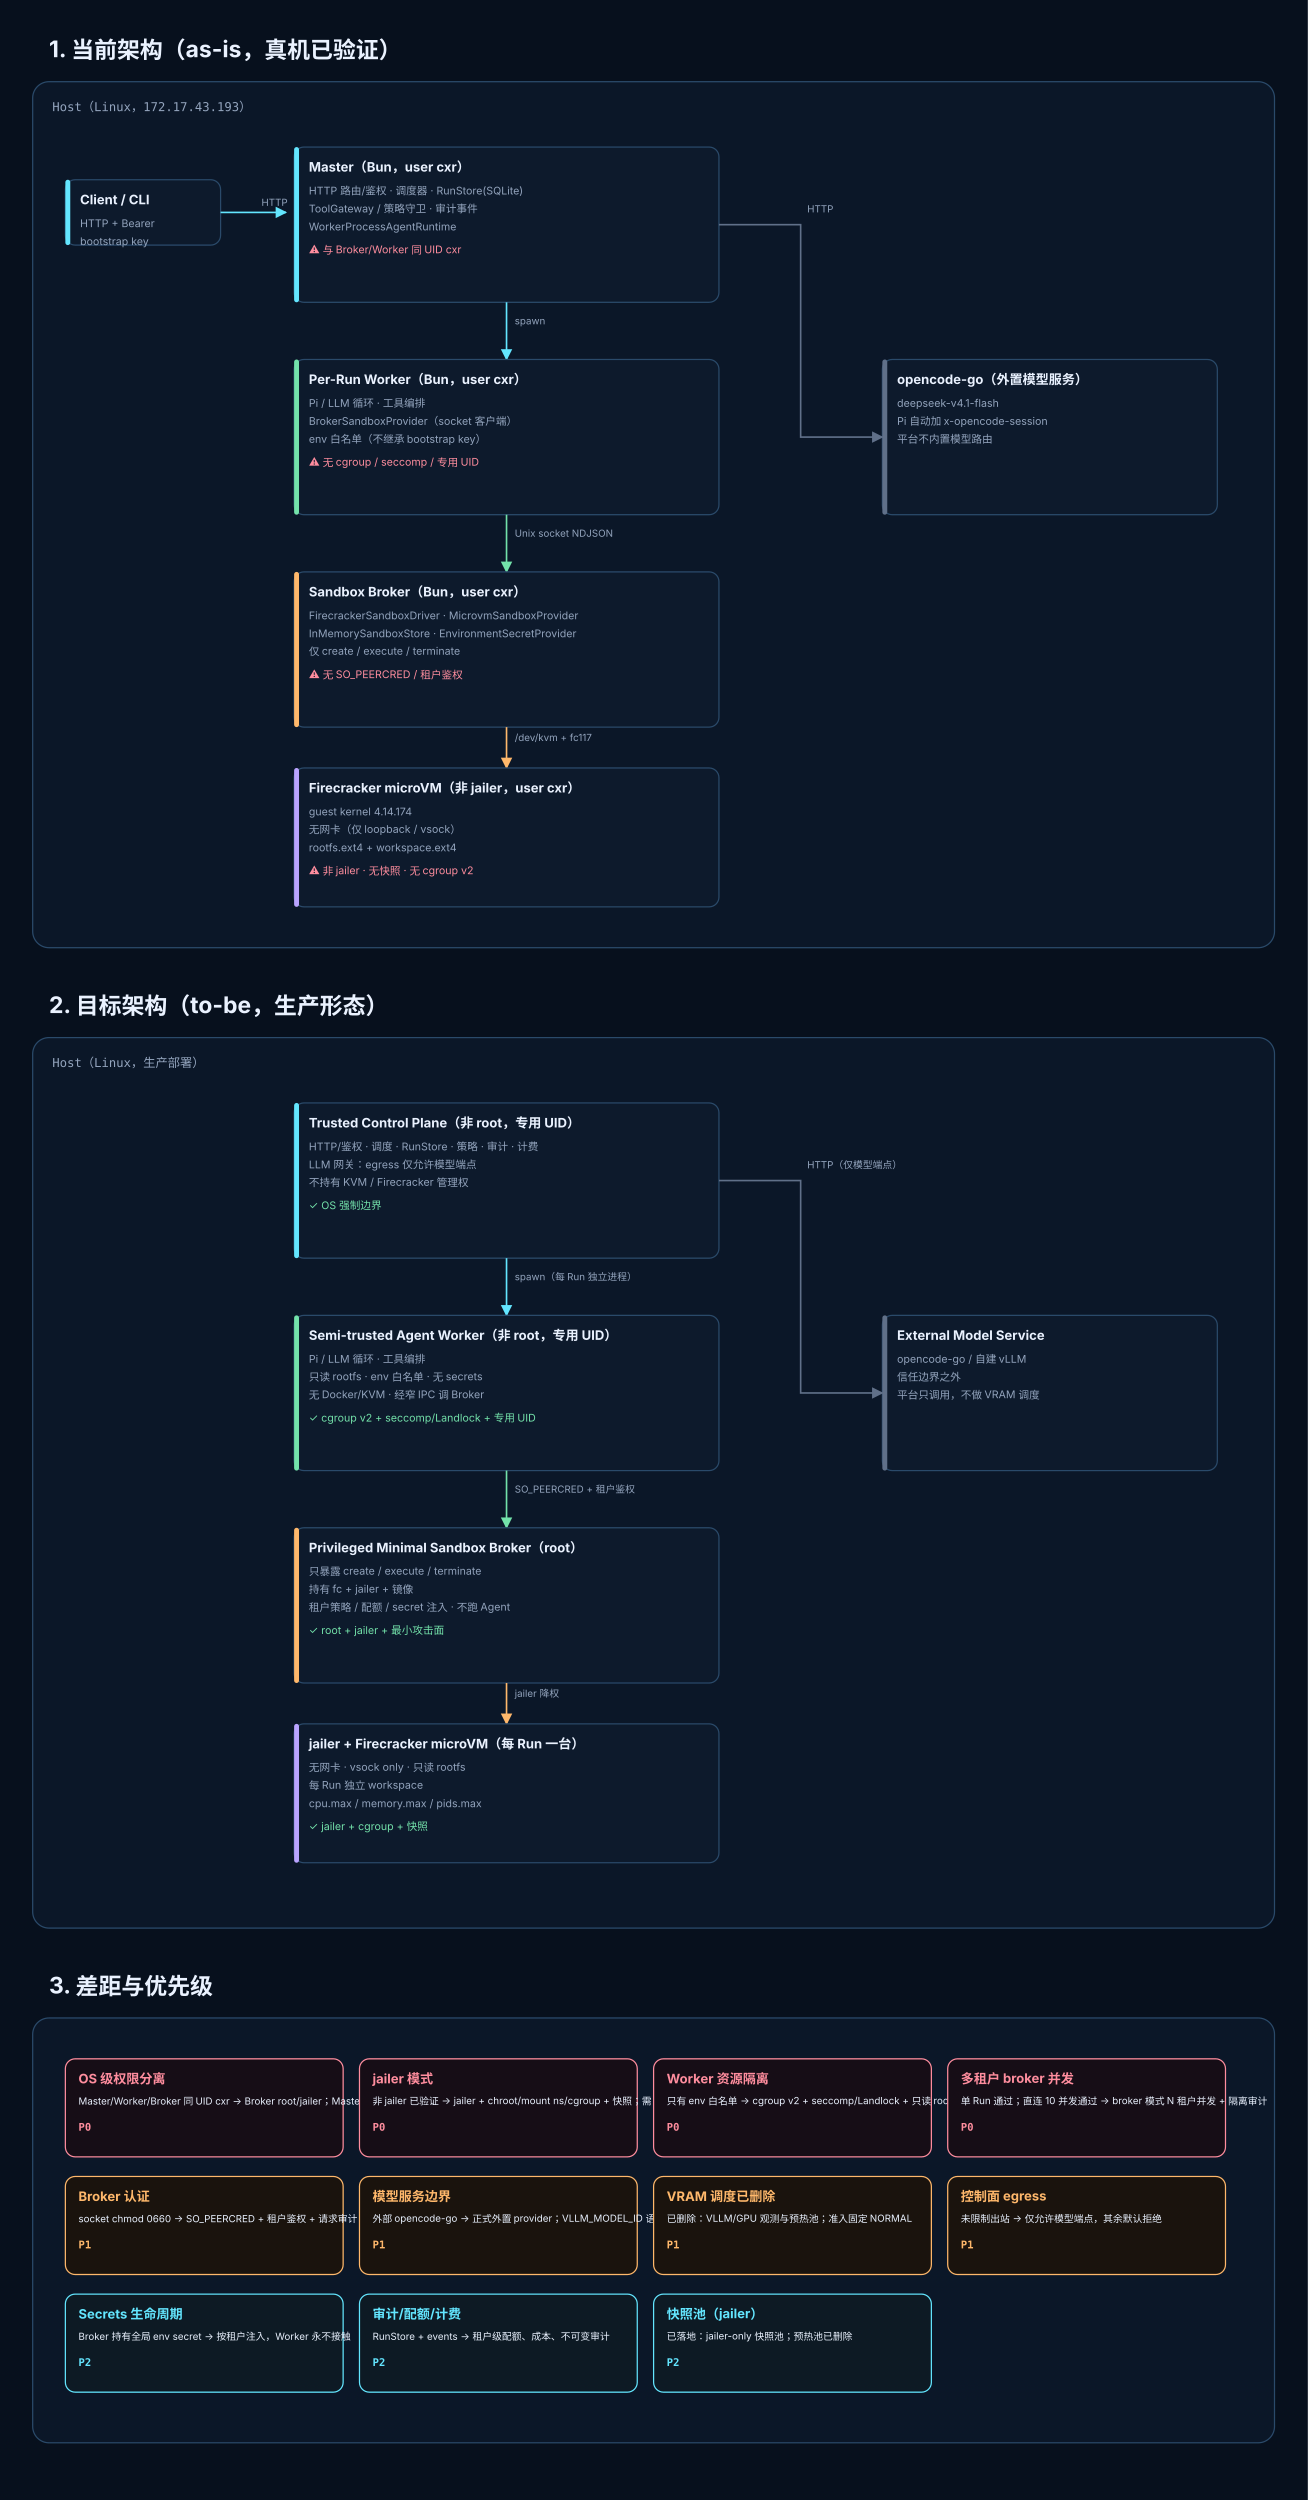
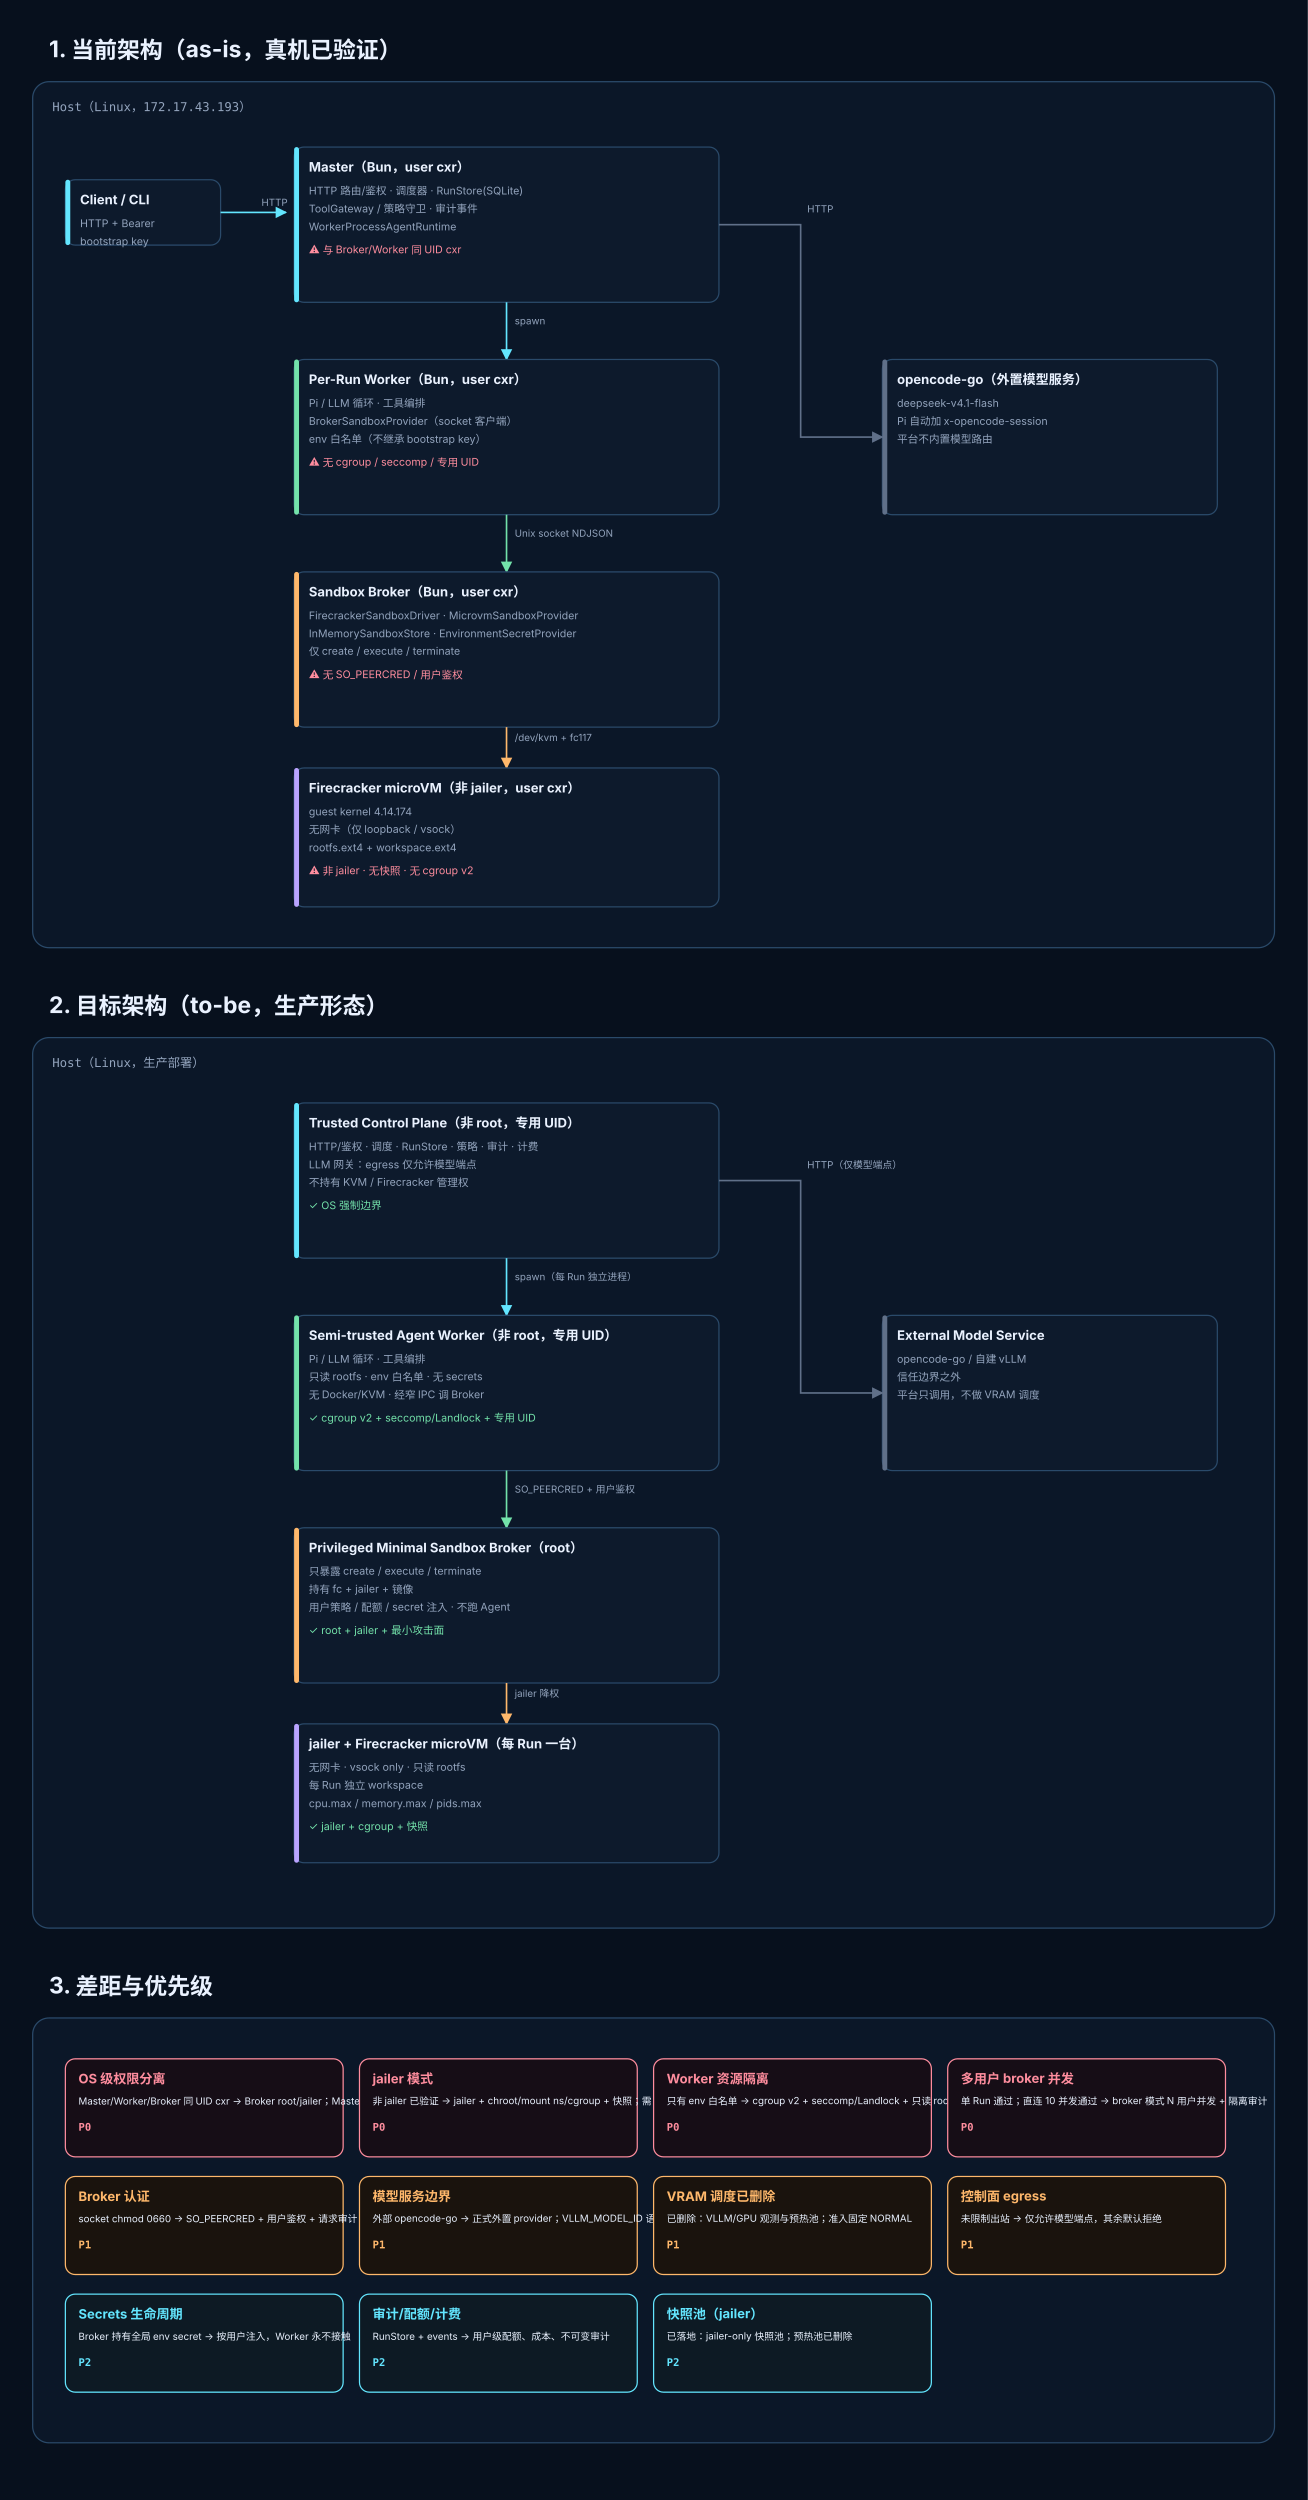
<svg xmlns="http://www.w3.org/2000/svg" viewBox="0 0 1600 3060" width="1600" height="3060" font-family="Inter, PingFang SC, Microsoft YaHei, sans-serif">
  <defs>
    <marker id="arrow-63e6ff" viewBox="0 0 10 10" refX="9" refY="5" markerWidth="7" markerHeight="7" orient="auto-start-reverse">
      <path d="M 0 0 L 10 5 L 0 10 z" fill="#63e6ff" />
    </marker>
    <marker id="arrow-73e2aa" viewBox="0 0 10 10" refX="9" refY="5" markerWidth="7" markerHeight="7" orient="auto-start-reverse">
      <path d="M 0 0 L 10 5 L 0 10 z" fill="#73e2aa" />
    </marker>
    <marker id="arrow-ffb86b" viewBox="0 0 10 10" refX="9" refY="5" markerWidth="7" markerHeight="7" orient="auto-start-reverse">
      <path d="M 0 0 L 10 5 L 0 10 z" fill="#ffb86b" />
    </marker>
    <marker id="arrow-b9a3ff" viewBox="0 0 10 10" refX="9" refY="5" markerWidth="7" markerHeight="7" orient="auto-start-reverse">
      <path d="M 0 0 L 10 5 L 0 10 z" fill="#b9a3ff" />
    </marker>
    <marker id="arrow-607089" viewBox="0 0 10 10" refX="9" refY="5" markerWidth="7" markerHeight="7" orient="auto-start-reverse">
      <path d="M 0 0 L 10 5 L 0 10 z" fill="#607089" />
    </marker>
    <marker id="arrow-ff8d9e" viewBox="0 0 10 10" refX="9" refY="5" markerWidth="7" markerHeight="7" orient="auto-start-reverse">
      <path d="M 0 0 L 10 5 L 0 10 z" fill="#ff8d9e" />
    </marker>
  </defs>
  <rect x="0" y="0" width="1600" height="3060" rx="0" fill="#07101d" stroke="#07101d" stroke-width="1.5" />
  <text x="60" y="70" font-size="28" fill="#eaf2ff" font-weight="700" text-anchor="start" font-family="Inter, PingFang SC, Microsoft YaHei, sans-serif">1. 当前架构（as-is，真机已验证）</text>
  <rect x="40" y="100" width="1520" height="1060" rx="20" fill="#0b1728" stroke="#2a4a6a" stroke-width="1.5" />
  <text x="64" y="136" font-size="15" fill="#93a4bd" font-weight="normal" text-anchor="start" font-family="Consolas, monospace">Host（Linux，172.17.43.193）</text>
  <rect x="80" y="220" width="190" height="80" rx="12" fill="#0d1a2c" stroke="#2a4a6a" stroke-width="1.5" />
  <rect x="80" y="220" width="6" height="80" rx="3" fill="#63e6ff" />
  <text x="98" y="250" font-size="16" fill="#eaf2ff" font-weight="700" text-anchor="start" font-family="Inter, PingFang SC, Microsoft YaHei, sans-serif">Client / CLI</text>
  <text x="98" y="278" font-size="13" fill="#93a4bd" font-weight="normal" text-anchor="start" font-family="Inter, PingFang SC, Microsoft YaHei, sans-serif">HTTP + Bearer</text>
  <text x="98" y="300" font-size="13" fill="#93a4bd" font-weight="normal" text-anchor="start" font-family="Inter, PingFang SC, Microsoft YaHei, sans-serif">bootstrap key</text>
  <line x1="270" y1="260" x2="350" y2="260" stroke="#63e6ff" stroke-width="2" marker-end="url(#arrow-63e6ff)" />
  <text x="320" y="252" font-size="12" fill="#93a4bd" font-weight="normal" text-anchor="start" font-family="Inter, PingFang SC, Microsoft YaHei, sans-serif">HTTP</text>
  <rect x="360" y="180" width="520" height="190" rx="12" fill="#0d1a2c" stroke="#2a4a6a" stroke-width="1.5" />
  <rect x="360" y="180" width="6" height="190" rx="3" fill="#63e6ff" />
  <text x="378" y="210" font-size="16" fill="#eaf2ff" font-weight="700" text-anchor="start" font-family="Inter, PingFang SC, Microsoft YaHei, sans-serif">Master（Bun，user cxr）</text>
  <text x="378" y="238" font-size="13" fill="#93a4bd" font-weight="normal" text-anchor="start" font-family="Inter, PingFang SC, Microsoft YaHei, sans-serif">HTTP 路由/鉴权 · 调度器 · RunStore(SQLite)</text>
  <text x="378" y="260" font-size="13" fill="#93a4bd" font-weight="normal" text-anchor="start" font-family="Inter, PingFang SC, Microsoft YaHei, sans-serif">ToolGateway / 策略守卫 · 审计事件</text>
  <text x="378" y="282" font-size="13" fill="#93a4bd" font-weight="normal" text-anchor="start" font-family="Inter, PingFang SC, Microsoft YaHei, sans-serif">WorkerProcessAgentRuntime</text>
  <text x="378" y="310" font-size="13" fill="#ff8d9e" font-weight="normal" text-anchor="start" font-family="Inter, PingFang SC, Microsoft YaHei, sans-serif">⚠ 与 Broker/Worker 同 UID cxr</text>
  <line x1="620" y1="370" x2="620" y2="440" stroke="#63e6ff" stroke-width="2" marker-end="url(#arrow-63e6ff)" />
  <text x="630" y="397" font-size="12" fill="#93a4bd" font-weight="normal" text-anchor="start" font-family="Inter, PingFang SC, Microsoft YaHei, sans-serif">spawn</text>
  <rect x="360" y="440" width="520" height="190" rx="12" fill="#0d1a2c" stroke="#2a4a6a" stroke-width="1.5" />
  <rect x="360" y="440" width="6" height="190" rx="3" fill="#73e2aa" />
  <text x="378" y="470" font-size="16" fill="#eaf2ff" font-weight="700" text-anchor="start" font-family="Inter, PingFang SC, Microsoft YaHei, sans-serif">Per-Run Worker（Bun，user cxr）</text>
  <text x="378" y="498" font-size="13" fill="#93a4bd" font-weight="normal" text-anchor="start" font-family="Inter, PingFang SC, Microsoft YaHei, sans-serif">Pi / LLM 循环 · 工具编排</text>
  <text x="378" y="520" font-size="13" fill="#93a4bd" font-weight="normal" text-anchor="start" font-family="Inter, PingFang SC, Microsoft YaHei, sans-serif">BrokerSandboxProvider（socket 客户端）</text>
  <text x="378" y="542" font-size="13" fill="#93a4bd" font-weight="normal" text-anchor="start" font-family="Inter, PingFang SC, Microsoft YaHei, sans-serif">env 白名单（不继承 bootstrap key）</text>
  <text x="378" y="570" font-size="13" fill="#ff8d9e" font-weight="normal" text-anchor="start" font-family="Inter, PingFang SC, Microsoft YaHei, sans-serif">⚠ 无 cgroup / seccomp / 专用 UID</text>
  <line x1="620" y1="630" x2="620" y2="700" stroke="#73e2aa" stroke-width="2" marker-end="url(#arrow-73e2aa)" />
  <text x="630" y="657" font-size="12" fill="#93a4bd" font-weight="normal" text-anchor="start" font-family="Inter, PingFang SC, Microsoft YaHei, sans-serif">Unix socket NDJSON</text>
  <rect x="360" y="700" width="520" height="190" rx="12" fill="#0d1a2c" stroke="#2a4a6a" stroke-width="1.5" />
  <rect x="360" y="700" width="6" height="190" rx="3" fill="#ffb86b" />
  <text x="378" y="730" font-size="16" fill="#eaf2ff" font-weight="700" text-anchor="start" font-family="Inter, PingFang SC, Microsoft YaHei, sans-serif">Sandbox Broker（Bun，user cxr）</text>
  <text x="378" y="758" font-size="13" fill="#93a4bd" font-weight="normal" text-anchor="start" font-family="Inter, PingFang SC, Microsoft YaHei, sans-serif">FirecrackerSandboxDriver · MicrovmSandboxProvider</text>
  <text x="378" y="780" font-size="13" fill="#93a4bd" font-weight="normal" text-anchor="start" font-family="Inter, PingFang SC, Microsoft YaHei, sans-serif">InMemorySandboxStore · EnvironmentSecretProvider</text>
  <text x="378" y="802" font-size="13" fill="#93a4bd" font-weight="normal" text-anchor="start" font-family="Inter, PingFang SC, Microsoft YaHei, sans-serif">仅 create / execute / terminate</text>
-   <text x="378" y="830" font-size="13" fill="#ff8d9e" font-weight="normal" text-anchor="start" font-family="Inter, PingFang SC, Microsoft YaHei, sans-serif">⚠ 无 SO_PEERCRED / 租户鉴权</text>
+   <text x="378" y="830" font-size="13" fill="#ff8d9e" font-weight="normal" text-anchor="start" font-family="Inter, PingFang SC, Microsoft YaHei, sans-serif">⚠ 无 SO_PEERCRED / 用户鉴权</text>
  <line x1="620" y1="890" x2="620" y2="940" stroke="#ffb86b" stroke-width="2" marker-end="url(#arrow-ffb86b)" />
  <text x="630" y="907" font-size="12" fill="#93a4bd" font-weight="normal" text-anchor="start" font-family="Inter, PingFang SC, Microsoft YaHei, sans-serif">/dev/kvm + fc117</text>
  <rect x="360" y="940" width="520" height="170" rx="12" fill="#0d1a2c" stroke="#2a4a6a" stroke-width="1.5" />
  <rect x="360" y="940" width="6" height="170" rx="3" fill="#b9a3ff" />
  <text x="378" y="970" font-size="16" fill="#eaf2ff" font-weight="700" text-anchor="start" font-family="Inter, PingFang SC, Microsoft YaHei, sans-serif">Firecracker microVM（非 jailer，user cxr）</text>
  <text x="378" y="998" font-size="13" fill="#93a4bd" font-weight="normal" text-anchor="start" font-family="Inter, PingFang SC, Microsoft YaHei, sans-serif">guest kernel 4.14.174</text>
  <text x="378" y="1020" font-size="13" fill="#93a4bd" font-weight="normal" text-anchor="start" font-family="Inter, PingFang SC, Microsoft YaHei, sans-serif">无网卡（仅 loopback / vsock）</text>
  <text x="378" y="1042" font-size="13" fill="#93a4bd" font-weight="normal" text-anchor="start" font-family="Inter, PingFang SC, Microsoft YaHei, sans-serif">rootfs.ext4 + workspace.ext4</text>
  <text x="378" y="1070" font-size="13" fill="#ff8d9e" font-weight="normal" text-anchor="start" font-family="Inter, PingFang SC, Microsoft YaHei, sans-serif">⚠ 非 jailer · 无快照 · 无 cgroup v2</text>
  <rect x="1080" y="440" width="410" height="190" rx="12" fill="#0d1a2c" stroke="#2a4a6a" stroke-width="1.5" />
  <rect x="1080" y="440" width="6" height="190" rx="3" fill="#607089" />
  <text x="1098" y="470" font-size="16" fill="#eaf2ff" font-weight="700" text-anchor="start" font-family="Inter, PingFang SC, Microsoft YaHei, sans-serif">opencode-go（外置模型服务）</text>
  <text x="1098" y="498" font-size="13" fill="#93a4bd" font-weight="normal" text-anchor="start" font-family="Inter, PingFang SC, Microsoft YaHei, sans-serif">deepseek-v4.1-flash</text>
  <text x="1098" y="520" font-size="13" fill="#93a4bd" font-weight="normal" text-anchor="start" font-family="Inter, PingFang SC, Microsoft YaHei, sans-serif">Pi 自动加 x-opencode-session</text>
  <text x="1098" y="542" font-size="13" fill="#93a4bd" font-weight="normal" text-anchor="start" font-family="Inter, PingFang SC, Microsoft YaHei, sans-serif">平台不内置模型路由</text>
  <polyline points="880,275 980,275 980,535 1080,535" fill="none" stroke="#607089" stroke-width="2" marker-end="url(#arrow-607089)" />
  <text x="988" y="260" font-size="12" fill="#93a4bd" font-weight="normal" text-anchor="start" font-family="Inter, PingFang SC, Microsoft YaHei, sans-serif">HTTP</text>
  <text x="60" y="1240" font-size="28" fill="#eaf2ff" font-weight="700" text-anchor="start" font-family="Inter, PingFang SC, Microsoft YaHei, sans-serif">2. 目标架构（to-be，生产形态）</text>
  <rect x="40" y="1270" width="1520" height="1090" rx="20" fill="#0b1728" stroke="#2a4a6a" stroke-width="1.5" />
  <text x="64" y="1306" font-size="15" fill="#93a4bd" font-weight="normal" text-anchor="start" font-family="Consolas, monospace">Host（Linux，生产部署）</text>
  <rect x="360" y="1350" width="520" height="190" rx="12" fill="#0d1a2c" stroke="#2a4a6a" stroke-width="1.5" />
  <rect x="360" y="1350" width="6" height="190" rx="3" fill="#63e6ff" />
  <text x="378" y="1380" font-size="16" fill="#eaf2ff" font-weight="700" text-anchor="start" font-family="Inter, PingFang SC, Microsoft YaHei, sans-serif">Trusted Control Plane（非 root，专用 UID）</text>
  <text x="378" y="1408" font-size="13" fill="#93a4bd" font-weight="normal" text-anchor="start" font-family="Inter, PingFang SC, Microsoft YaHei, sans-serif">HTTP/鉴权 · 调度 · RunStore · 策略 · 审计 · 计费</text>
  <text x="378" y="1430" font-size="13" fill="#93a4bd" font-weight="normal" text-anchor="start" font-family="Inter, PingFang SC, Microsoft YaHei, sans-serif">LLM 网关：egress 仅允许模型端点</text>
  <text x="378" y="1452" font-size="13" fill="#93a4bd" font-weight="normal" text-anchor="start" font-family="Inter, PingFang SC, Microsoft YaHei, sans-serif">不持有 KVM / Firecracker 管理权</text>
  <text x="378" y="1480" font-size="13" fill="#73e2aa" font-weight="normal" text-anchor="start" font-family="Inter, PingFang SC, Microsoft YaHei, sans-serif">✓ OS 强制边界</text>
  <line x1="620" y1="1540" x2="620" y2="1610" stroke="#63e6ff" stroke-width="2" marker-end="url(#arrow-63e6ff)" />
  <text x="630" y="1567" font-size="12" fill="#93a4bd" font-weight="normal" text-anchor="start" font-family="Inter, PingFang SC, Microsoft YaHei, sans-serif">spawn（每 Run 独立进程）</text>
  <rect x="360" y="1610" width="520" height="190" rx="12" fill="#0d1a2c" stroke="#2a4a6a" stroke-width="1.5" />
  <rect x="360" y="1610" width="6" height="190" rx="3" fill="#73e2aa" />
  <text x="378" y="1640" font-size="16" fill="#eaf2ff" font-weight="700" text-anchor="start" font-family="Inter, PingFang SC, Microsoft YaHei, sans-serif">Semi-trusted Agent Worker（非 root，专用 UID）</text>
  <text x="378" y="1668" font-size="13" fill="#93a4bd" font-weight="normal" text-anchor="start" font-family="Inter, PingFang SC, Microsoft YaHei, sans-serif">Pi / LLM 循环 · 工具编排</text>
  <text x="378" y="1690" font-size="13" fill="#93a4bd" font-weight="normal" text-anchor="start" font-family="Inter, PingFang SC, Microsoft YaHei, sans-serif">只读 rootfs · env 白名单 · 无 secrets</text>
  <text x="378" y="1712" font-size="13" fill="#93a4bd" font-weight="normal" text-anchor="start" font-family="Inter, PingFang SC, Microsoft YaHei, sans-serif">无 Docker/KVM · 经窄 IPC 调 Broker</text>
  <text x="378" y="1740" font-size="13" fill="#73e2aa" font-weight="normal" text-anchor="start" font-family="Inter, PingFang SC, Microsoft YaHei, sans-serif">✓ cgroup v2 + seccomp/Landlock + 专用 UID</text>
  <line x1="620" y1="1800" x2="620" y2="1870" stroke="#73e2aa" stroke-width="2" marker-end="url(#arrow-73e2aa)" />
-   <text x="630" y="1827" font-size="12" fill="#93a4bd" font-weight="normal" text-anchor="start" font-family="Inter, PingFang SC, Microsoft YaHei, sans-serif">SO_PEERCRED + 租户鉴权</text>
+   <text x="630" y="1827" font-size="12" fill="#93a4bd" font-weight="normal" text-anchor="start" font-family="Inter, PingFang SC, Microsoft YaHei, sans-serif">SO_PEERCRED + 用户鉴权</text>
  <rect x="360" y="1870" width="520" height="190" rx="12" fill="#0d1a2c" stroke="#2a4a6a" stroke-width="1.5" />
  <rect x="360" y="1870" width="6" height="190" rx="3" fill="#ffb86b" />
  <text x="378" y="1900" font-size="16" fill="#eaf2ff" font-weight="700" text-anchor="start" font-family="Inter, PingFang SC, Microsoft YaHei, sans-serif">Privileged Minimal Sandbox Broker（root）</text>
  <text x="378" y="1928" font-size="13" fill="#93a4bd" font-weight="normal" text-anchor="start" font-family="Inter, PingFang SC, Microsoft YaHei, sans-serif">只暴露 create / execute / terminate</text>
  <text x="378" y="1950" font-size="13" fill="#93a4bd" font-weight="normal" text-anchor="start" font-family="Inter, PingFang SC, Microsoft YaHei, sans-serif">持有 fc + jailer + 镜像</text>
-   <text x="378" y="1972" font-size="13" fill="#93a4bd" font-weight="normal" text-anchor="start" font-family="Inter, PingFang SC, Microsoft YaHei, sans-serif">租户策略 / 配额 / secret 注入 · 不跑 Agent</text>
+   <text x="378" y="1972" font-size="13" fill="#93a4bd" font-weight="normal" text-anchor="start" font-family="Inter, PingFang SC, Microsoft YaHei, sans-serif">用户策略 / 配额 / secret 注入 · 不跑 Agent</text>
  <text x="378" y="2000" font-size="13" fill="#73e2aa" font-weight="normal" text-anchor="start" font-family="Inter, PingFang SC, Microsoft YaHei, sans-serif">✓ root + jailer + 最小攻击面</text>
  <line x1="620" y1="2060" x2="620" y2="2110" stroke="#ffb86b" stroke-width="2" marker-end="url(#arrow-ffb86b)" />
  <text x="630" y="2077" font-size="12" fill="#93a4bd" font-weight="normal" text-anchor="start" font-family="Inter, PingFang SC, Microsoft YaHei, sans-serif">jailer 降权</text>
  <rect x="360" y="2110" width="520" height="170" rx="12" fill="#0d1a2c" stroke="#2a4a6a" stroke-width="1.5" />
  <rect x="360" y="2110" width="6" height="170" rx="3" fill="#b9a3ff" />
  <text x="378" y="2140" font-size="16" fill="#eaf2ff" font-weight="700" text-anchor="start" font-family="Inter, PingFang SC, Microsoft YaHei, sans-serif">jailer + Firecracker microVM（每 Run 一台）</text>
  <text x="378" y="2168" font-size="13" fill="#93a4bd" font-weight="normal" text-anchor="start" font-family="Inter, PingFang SC, Microsoft YaHei, sans-serif">无网卡 · vsock only · 只读 rootfs</text>
  <text x="378" y="2190" font-size="13" fill="#93a4bd" font-weight="normal" text-anchor="start" font-family="Inter, PingFang SC, Microsoft YaHei, sans-serif">每 Run 独立 workspace</text>
  <text x="378" y="2212" font-size="13" fill="#93a4bd" font-weight="normal" text-anchor="start" font-family="Inter, PingFang SC, Microsoft YaHei, sans-serif">cpu.max / memory.max / pids.max</text>
  <text x="378" y="2240" font-size="13" fill="#73e2aa" font-weight="normal" text-anchor="start" font-family="Inter, PingFang SC, Microsoft YaHei, sans-serif">✓ jailer + cgroup + 快照</text>
  <rect x="1080" y="1610" width="410" height="190" rx="12" fill="#0d1a2c" stroke="#2a4a6a" stroke-width="1.5" />
  <rect x="1080" y="1610" width="6" height="190" rx="3" fill="#607089" />
  <text x="1098" y="1640" font-size="16" fill="#eaf2ff" font-weight="700" text-anchor="start" font-family="Inter, PingFang SC, Microsoft YaHei, sans-serif">External Model Service</text>
  <text x="1098" y="1668" font-size="13" fill="#93a4bd" font-weight="normal" text-anchor="start" font-family="Inter, PingFang SC, Microsoft YaHei, sans-serif">opencode-go / 自建 vLLM</text>
  <text x="1098" y="1690" font-size="13" fill="#93a4bd" font-weight="normal" text-anchor="start" font-family="Inter, PingFang SC, Microsoft YaHei, sans-serif">信任边界之外</text>
  <text x="1098" y="1712" font-size="13" fill="#93a4bd" font-weight="normal" text-anchor="start" font-family="Inter, PingFang SC, Microsoft YaHei, sans-serif">平台只调用，不做 VRAM 调度</text>
  <polyline points="880,1445 980,1445 980,1705 1080,1705" fill="none" stroke="#607089" stroke-width="2" marker-end="url(#arrow-607089)" />
  <text x="988" y="1430" font-size="12" fill="#93a4bd" font-weight="normal" text-anchor="start" font-family="Inter, PingFang SC, Microsoft YaHei, sans-serif">HTTP（仅模型端点）</text>
  <text x="60" y="2440" font-size="28" fill="#eaf2ff" font-weight="700" text-anchor="start" font-family="Inter, PingFang SC, Microsoft YaHei, sans-serif">3. 差距与优先级</text>
  <rect x="40" y="2470" width="1520" height="520" rx="20" fill="#0b1728" stroke="#2a4a6a" stroke-width="1.5" />
  <rect x="80" y="2520" width="340" height="120" rx="12" fill="#160d16" stroke="#ff8d9e" stroke-width="1.5" />
  <text x="96" y="2550" font-size="16" fill="#ff8d9e" font-weight="700" text-anchor="start" font-family="Inter, PingFang SC, Microsoft YaHei, sans-serif">OS 级权限分离</text>
  <text x="96" y="2576" font-size="12" fill="#eaf2ff" font-weight="normal" text-anchor="start" font-family="Inter, PingFang SC, Microsoft YaHei, sans-serif">Master/Worker/Broker 同 UID cxr → Broker root/jailer；Master/Worker 专用非 root UID</text>
  <text x="96" y="2608" font-size="13" fill="#ff8d9e" font-weight="700" text-anchor="start" font-family="Consolas, monospace">P0</text>
  <rect x="440" y="2520" width="340" height="120" rx="12" fill="#160d16" stroke="#ff8d9e" stroke-width="1.5" />
  <text x="456" y="2550" font-size="16" fill="#ff8d9e" font-weight="700" text-anchor="start" font-family="Inter, PingFang SC, Microsoft YaHei, sans-serif">jailer 模式</text>
  <text x="456" y="2576" font-size="12" fill="#eaf2ff" font-weight="normal" text-anchor="start" font-family="Inter, PingFang SC, Microsoft YaHei, sans-serif">非 jailer 已验证 → jailer + chroot/mount ns/cgroup + 快照；需 root</text>
  <text x="456" y="2608" font-size="13" fill="#ff8d9e" font-weight="700" text-anchor="start" font-family="Consolas, monospace">P0</text>
  <rect x="800" y="2520" width="340" height="120" rx="12" fill="#160d16" stroke="#ff8d9e" stroke-width="1.5" />
  <text x="816" y="2550" font-size="16" fill="#ff8d9e" font-weight="700" text-anchor="start" font-family="Inter, PingFang SC, Microsoft YaHei, sans-serif">Worker 资源隔离</text>
  <text x="816" y="2576" font-size="12" fill="#eaf2ff" font-weight="normal" text-anchor="start" font-family="Inter, PingFang SC, Microsoft YaHei, sans-serif">只有 env 白名单 → cgroup v2 + seccomp/Landlock + 只读 rootfs + 专用 UID</text>
  <text x="816" y="2608" font-size="13" fill="#ff8d9e" font-weight="700" text-anchor="start" font-family="Consolas, monospace">P0</text>
  <rect x="1160" y="2520" width="340" height="120" rx="12" fill="#160d16" stroke="#ff8d9e" stroke-width="1.5" />
-   <text x="1176" y="2550" font-size="16" fill="#ff8d9e" font-weight="700" text-anchor="start" font-family="Inter, PingFang SC, Microsoft YaHei, sans-serif">多租户 broker 并发</text>
-   <text x="1176" y="2576" font-size="12" fill="#eaf2ff" font-weight="normal" text-anchor="start" font-family="Inter, PingFang SC, Microsoft YaHei, sans-serif">单 Run 通过；直连 10 并发通过 → broker 模式 N 租户并发 + 隔离审计</text>
+   <text x="1176" y="2550" font-size="16" fill="#ff8d9e" font-weight="700" text-anchor="start" font-family="Inter, PingFang SC, Microsoft YaHei, sans-serif">多用户 broker 并发</text>
+   <text x="1176" y="2576" font-size="12" fill="#eaf2ff" font-weight="normal" text-anchor="start" font-family="Inter, PingFang SC, Microsoft YaHei, sans-serif">单 Run 通过；直连 10 并发通过 → broker 模式 N 用户并发 + 隔离审计</text>
  <text x="1176" y="2608" font-size="13" fill="#ff8d9e" font-weight="700" text-anchor="start" font-family="Consolas, monospace">P0</text>
  <rect x="80" y="2664" width="340" height="120" rx="12" fill="#1a130d" stroke="#ffb86b" stroke-width="1.5" />
  <text x="96" y="2694" font-size="16" fill="#ffb86b" font-weight="700" text-anchor="start" font-family="Inter, PingFang SC, Microsoft YaHei, sans-serif">Broker 认证</text>
-   <text x="96" y="2720" font-size="12" fill="#eaf2ff" font-weight="normal" text-anchor="start" font-family="Inter, PingFang SC, Microsoft YaHei, sans-serif">socket chmod 0660 → SO_PEERCRED + 租户鉴权 + 请求审计</text>
+   <text x="96" y="2720" font-size="12" fill="#eaf2ff" font-weight="normal" text-anchor="start" font-family="Inter, PingFang SC, Microsoft YaHei, sans-serif">socket chmod 0660 → SO_PEERCRED + 用户鉴权 + 请求审计</text>
  <text x="96" y="2752" font-size="13" fill="#ffb86b" font-weight="700" text-anchor="start" font-family="Consolas, monospace">P1</text>
  <rect x="440" y="2664" width="340" height="120" rx="12" fill="#1a130d" stroke="#ffb86b" stroke-width="1.5" />
  <text x="456" y="2694" font-size="16" fill="#ffb86b" font-weight="700" text-anchor="start" font-family="Inter, PingFang SC, Microsoft YaHei, sans-serif">模型服务边界</text>
  <text x="456" y="2720" font-size="12" fill="#eaf2ff" font-weight="normal" text-anchor="start" font-family="Inter, PingFang SC, Microsoft YaHei, sans-serif">外部 opencode-go → 正式外置 provider；VLLM_MODEL_ID 语义收口</text>
  <text x="456" y="2752" font-size="13" fill="#ffb86b" font-weight="700" text-anchor="start" font-family="Consolas, monospace">P1</text>
  <rect x="800" y="2664" width="340" height="120" rx="12" fill="#1a130d" stroke="#ffb86b" stroke-width="1.5" />
  <text x="816" y="2694" font-size="16" fill="#ffb86b" font-weight="700" text-anchor="start" font-family="Inter, PingFang SC, Microsoft YaHei, sans-serif">VRAM 调度已删除</text>
  <text x="816" y="2720" font-size="12" fill="#eaf2ff" font-weight="normal" text-anchor="start" font-family="Inter, PingFang SC, Microsoft YaHei, sans-serif">已删除：VLLM/GPU 观测与预热池；准入固定 NORMAL</text>
  <text x="816" y="2752" font-size="13" fill="#ffb86b" font-weight="700" text-anchor="start" font-family="Consolas, monospace">P1</text>
  <rect x="1160" y="2664" width="340" height="120" rx="12" fill="#1a130d" stroke="#ffb86b" stroke-width="1.5" />
  <text x="1176" y="2694" font-size="16" fill="#ffb86b" font-weight="700" text-anchor="start" font-family="Inter, PingFang SC, Microsoft YaHei, sans-serif">控制面 egress</text>
  <text x="1176" y="2720" font-size="12" fill="#eaf2ff" font-weight="normal" text-anchor="start" font-family="Inter, PingFang SC, Microsoft YaHei, sans-serif">未限制出站 → 仅允许模型端点，其余默认拒绝</text>
  <text x="1176" y="2752" font-size="13" fill="#ffb86b" font-weight="700" text-anchor="start" font-family="Consolas, monospace">P1</text>
  <rect x="80" y="2808" width="340" height="120" rx="12" fill="#0d1a24" stroke="#63e6ff" stroke-width="1.5" />
  <text x="96" y="2838" font-size="16" fill="#63e6ff" font-weight="700" text-anchor="start" font-family="Inter, PingFang SC, Microsoft YaHei, sans-serif">Secrets 生命周期</text>
-   <text x="96" y="2864" font-size="12" fill="#eaf2ff" font-weight="normal" text-anchor="start" font-family="Inter, PingFang SC, Microsoft YaHei, sans-serif">Broker 持有全局 env secret → 按租户注入，Worker 永不接触</text>
+   <text x="96" y="2864" font-size="12" fill="#eaf2ff" font-weight="normal" text-anchor="start" font-family="Inter, PingFang SC, Microsoft YaHei, sans-serif">Broker 持有全局 env secret → 按用户注入，Worker 永不接触</text>
  <text x="96" y="2896" font-size="13" fill="#63e6ff" font-weight="700" text-anchor="start" font-family="Consolas, monospace">P2</text>
  <rect x="440" y="2808" width="340" height="120" rx="12" fill="#0d1a24" stroke="#63e6ff" stroke-width="1.5" />
  <text x="456" y="2838" font-size="16" fill="#63e6ff" font-weight="700" text-anchor="start" font-family="Inter, PingFang SC, Microsoft YaHei, sans-serif">审计/配额/计费</text>
-   <text x="456" y="2864" font-size="12" fill="#eaf2ff" font-weight="normal" text-anchor="start" font-family="Inter, PingFang SC, Microsoft YaHei, sans-serif">RunStore + events → 租户级配额、成本、不可变审计</text>
+   <text x="456" y="2864" font-size="12" fill="#eaf2ff" font-weight="normal" text-anchor="start" font-family="Inter, PingFang SC, Microsoft YaHei, sans-serif">RunStore + events → 用户级配额、成本、不可变审计</text>
  <text x="456" y="2896" font-size="13" fill="#63e6ff" font-weight="700" text-anchor="start" font-family="Consolas, monospace">P2</text>
  <rect x="800" y="2808" width="340" height="120" rx="12" fill="#0d1a24" stroke="#63e6ff" stroke-width="1.5" />
  <text x="816" y="2838" font-size="16" fill="#63e6ff" font-weight="700" text-anchor="start" font-family="Inter, PingFang SC, Microsoft YaHei, sans-serif">快照池（jailer）</text>
  <text x="816" y="2864" font-size="12" fill="#eaf2ff" font-weight="normal" text-anchor="start" font-family="Inter, PingFang SC, Microsoft YaHei, sans-serif">已落地：jailer-only 快照池；预热池已删除</text>
  <text x="816" y="2896" font-size="13" fill="#63e6ff" font-weight="700" text-anchor="start" font-family="Consolas, monospace">P2</text>
</svg>
